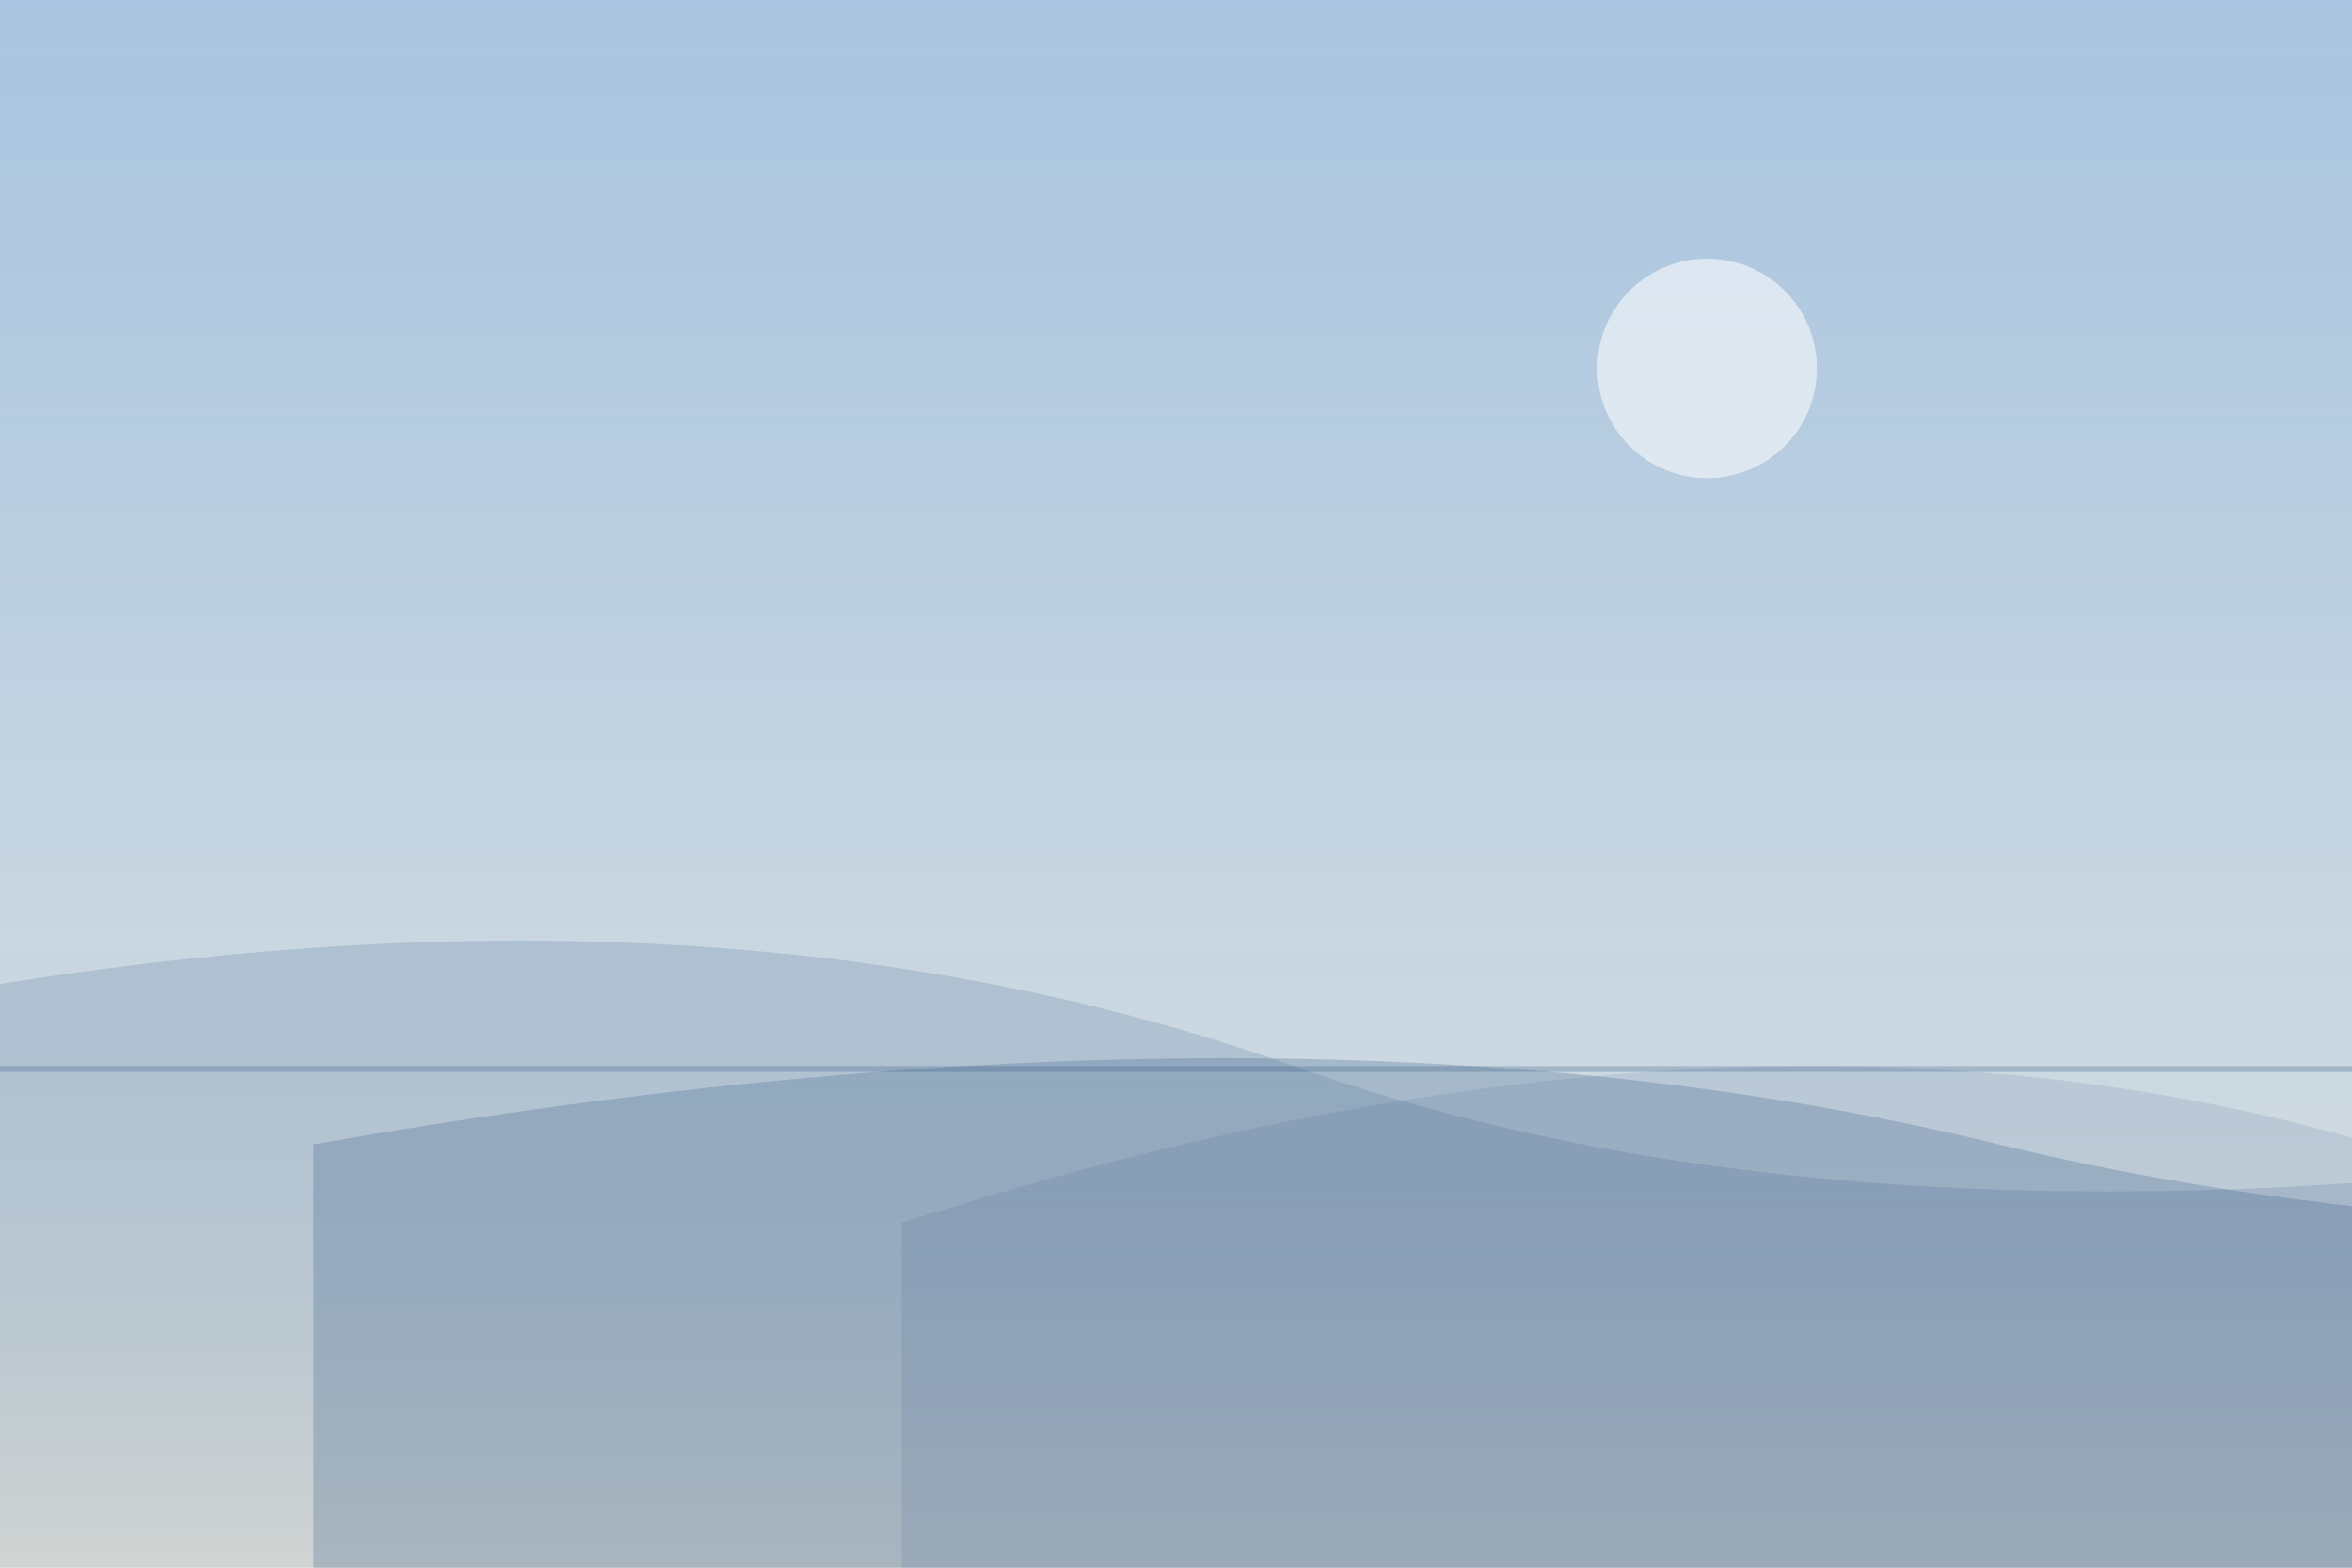
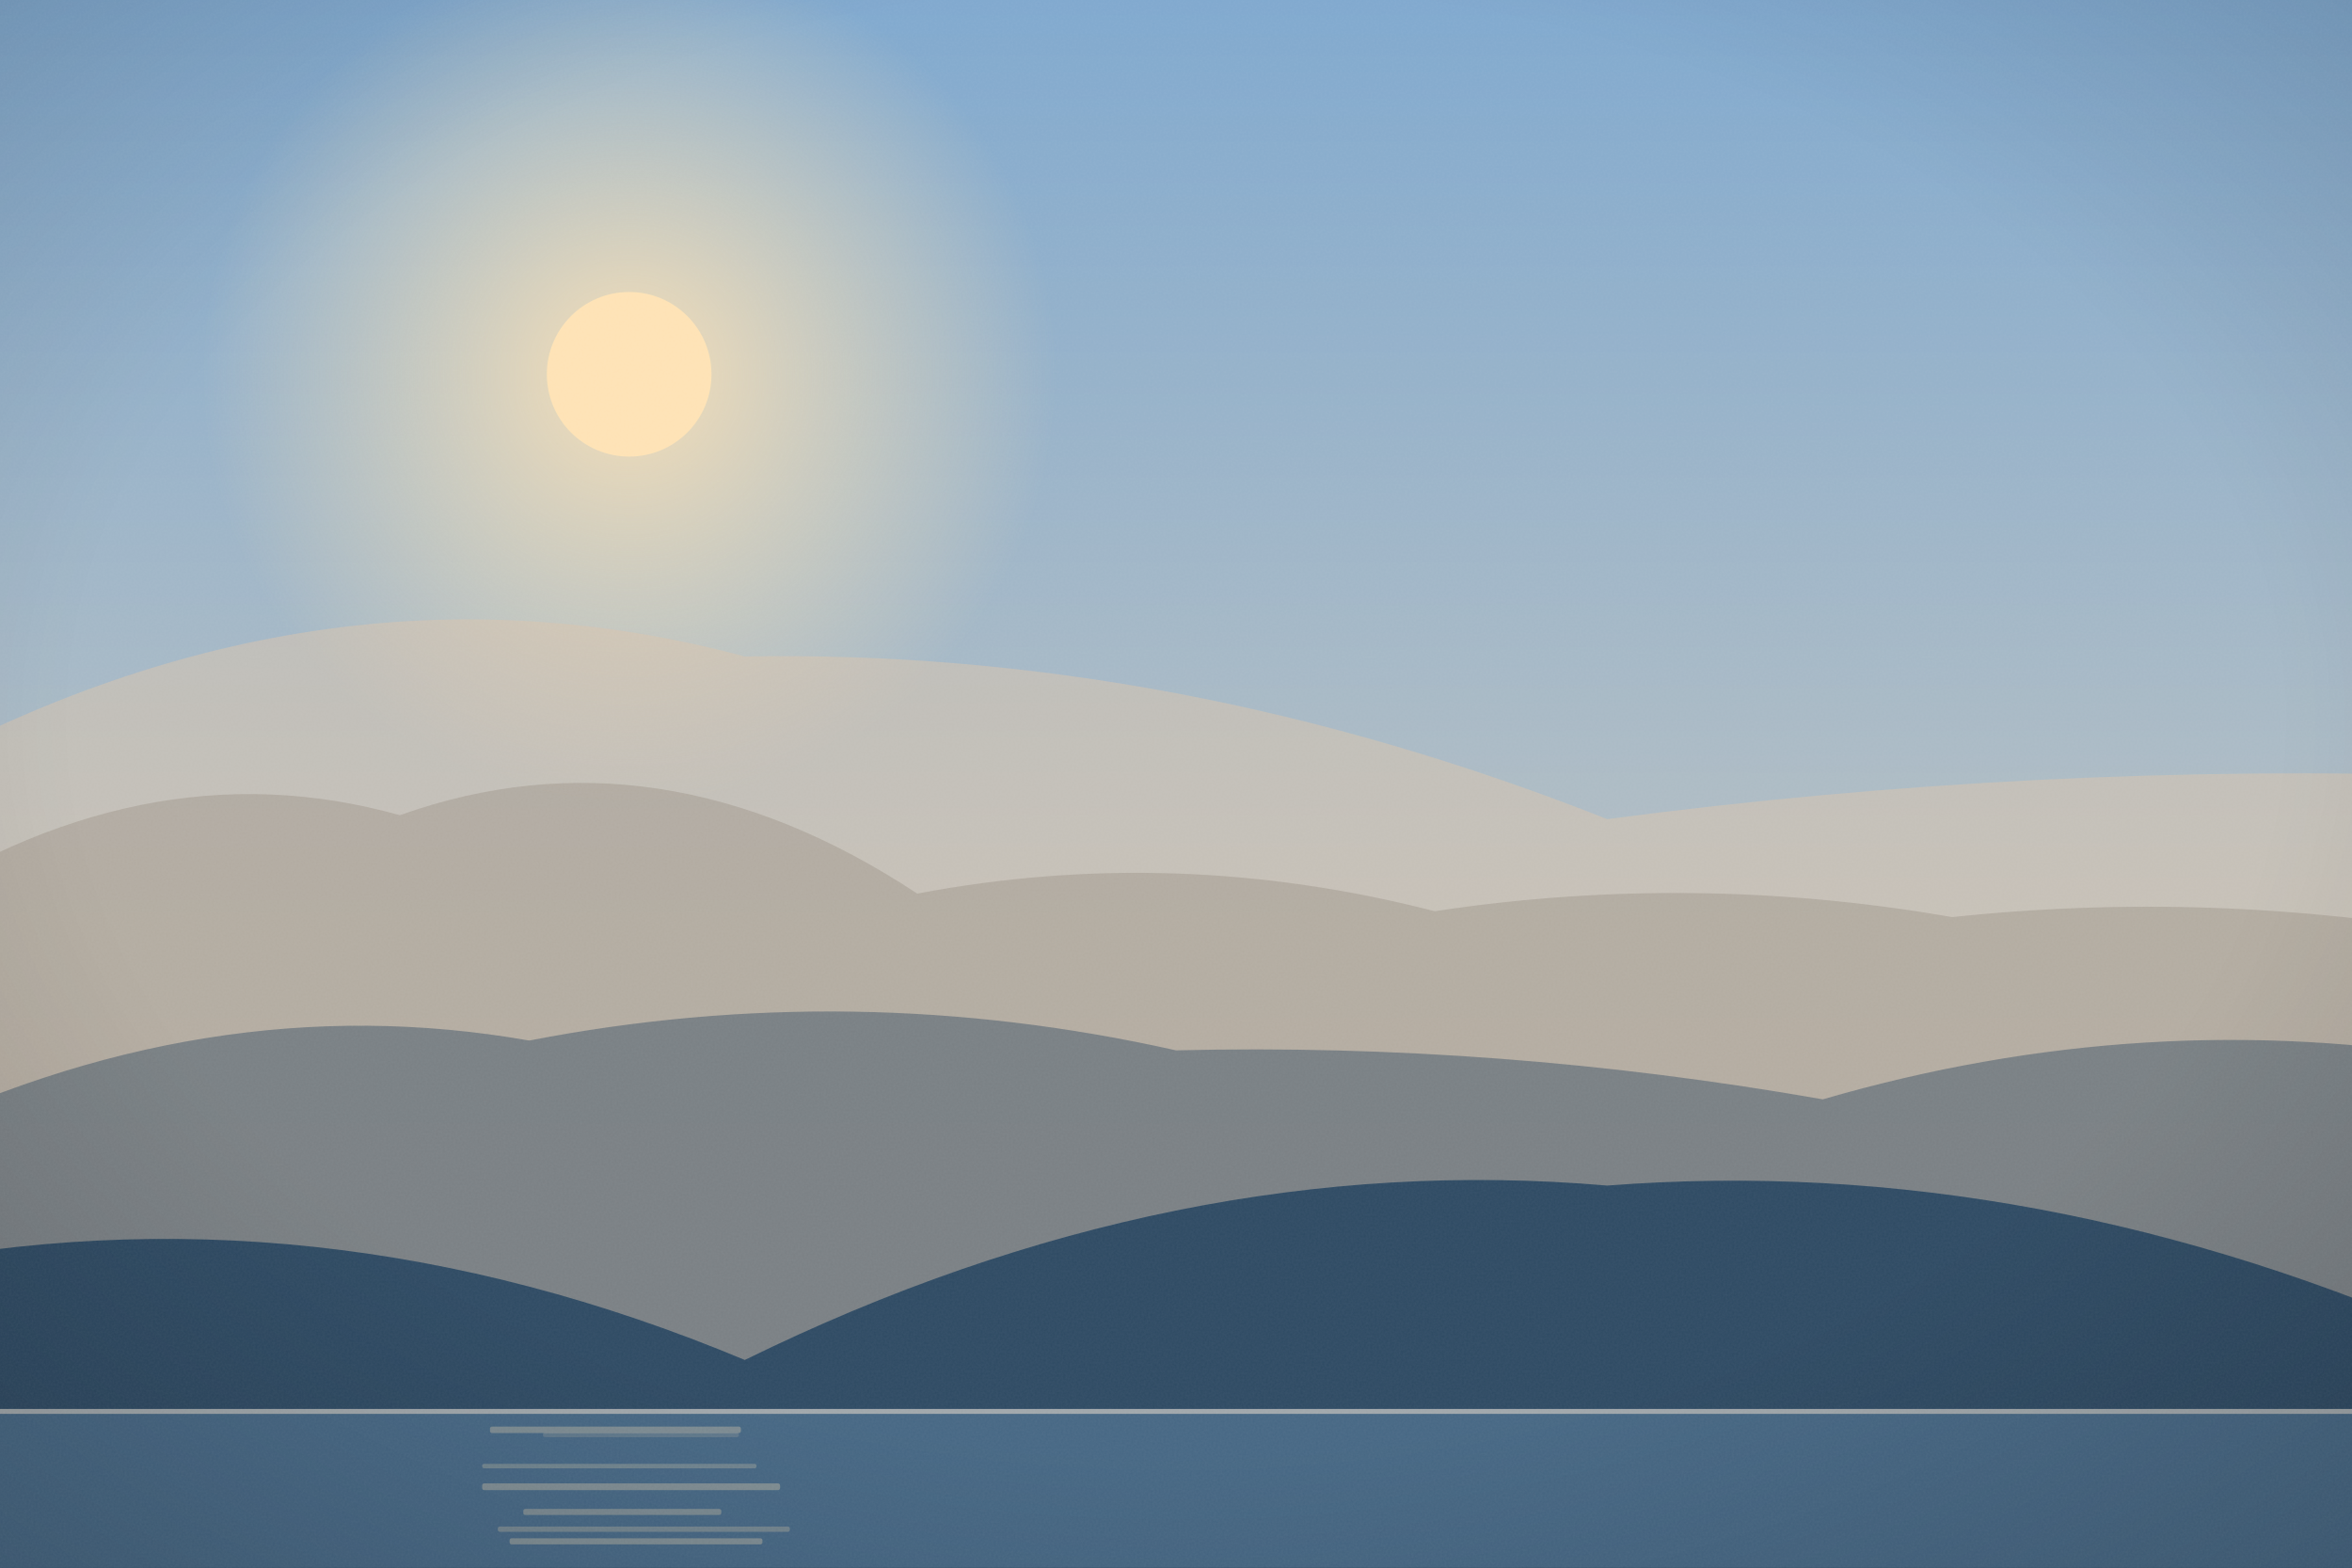
<svg xmlns="http://www.w3.org/2000/svg" viewBox="0 0 1200 800">
  <defs>
-     <linearGradient id="g" x1="0" y1="0" x2="0" y2="1">
-       <stop offset="0" stop-color="#A8C4E0" />
-       <stop offset=".62" stop-color="#A8C4E0" stop-opacity=".55" />
-       <stop offset="1" stop-color="#F2EEE2" />
+     <linearGradient id="sky" x1="0" y1="0" x2="0" y2="1">
+       <stop offset="0" stop-color="#7FA8CE" />
+       <stop offset=".72" stop-color="#C0C3C0" />
+       <stop offset="1" stop-color="#F6D9B4" />
    </linearGradient>
+     <radialGradient id="glow">
+       <stop offset="0" stop-color="#FFE3B4" stop-opacity=".9" />
+       <stop offset="1" stop-color="#FFE3B4" stop-opacity="0" />
+     </radialGradient>
+     <radialGradient id="vig" cx=".5" cy=".46" r=".75">
+       <stop offset=".62" stop-color="#000" stop-opacity="0" />
+       <stop offset="1" stop-color="#000" stop-opacity=".18" />
+     </radialGradient>
+     <filter id="gr">
+       <feTurbulence type="fractalNoise" baseFrequency="0.9" numOctaves="2" stitchTiles="stitch" />
+       <feColorMatrix type="matrix" values="0 0 0 0 1 0 0 0 0 1 0 0 0 0 1 0 0 0 0.05 0" />
+     </filter>
  </defs>
-   <rect width="1200" height="800" fill="#F2EEE2" />
-   <rect width="1200" height="800" fill="url(#g)" />
-   <circle cx="871" cy="188" r="56" fill="#FFFFFF" opacity=".55" />
-   <rect y="544" width="1200" height="3" fill="#3A5E88" opacity=".28" />
-   <path d="M-200 544 Q 300 416 660 544 T 1600 544 V800 H-200 Z" fill="#3A5E88" opacity="0.18" />
-   <path d="M160 584 Q 660 496 1020 584 T 1960 584 V800 H160 Z" fill="#3A5E88" opacity="0.26" />
-   <path d="M460 624 Q 960 464 1320 624 T 2260 624 V800 H460 Z" fill="#3A5E88" opacity="0.13" />
+   <rect width="1200" height="800" fill="url(#sky)" />
+   <circle cx="321" cy="191" r="218" fill="url(#glow)" />
+   <circle cx="321" cy="191" r="42" fill="#FFE3B4" opacity=".95" />
+   <path d="M-60 401 Q160 276 380 335 Q600 331 820 418 Q1040 389 1260 396 V810 H-60 Z" fill="#D9C3AC" opacity="0.50" />
+   <path d="M-60 469 Q72 379 204 416 Q336 369 468 456 Q600 431 732 465 Q864 445 996 468 Q1128 454 1260 477 V810 H-60 Z" fill="#A9A197" opacity="0.67" />
+   <path d="M-60 584 Q105 502 270 531 Q435 499 600 536 Q765 532 930 561 Q1095 513 1260 541 V810 H-60 Z" fill="#6E777E" opacity="0.83" />
+   <path d="M-60 647 Q160 602 380 694 Q600 586 820 605 Q1040 588 1260 687 V810 H-60 Z" fill="#2E4A63" opacity="1.00" />
+   <rect y="719" width="1200" height="81" fill="#4A6B88" opacity=".88" />
+   <rect y="719" width="1200" height="2.5" fill="#FAE8D2" opacity=".5" />
+   <rect x="250" y="728" width="128" height="3.3" rx="1" fill="#FFE3B4" opacity="0.29" />
+   <rect x="277" y="731" width="100" height="2.4" rx="1" fill="#FFE3B4" opacity="0.14" />
+   <rect x="246" y="747" width="140" height="2.3" rx="1" fill="#FFE3B4" opacity="0.23" />
+   <rect x="246" y="757" width="152" height="3.4" rx="1" fill="#FFE3B4" opacity="0.31" />
+   <rect x="267" y="770" width="101" height="3.1" rx="1" fill="#FFE3B4" opacity="0.28" />
+   <rect x="254" y="779" width="149" height="2.7" rx="1" fill="#FFE3B4" opacity="0.24" />
+   <rect x="260" y="785" width="129" height="3.1" rx="1" fill="#FFE3B4" opacity="0.30" />
+   <rect width="1200" height="800" fill="url(#vig)" />
+   <rect width="1200" height="800" filter="url(#gr)" />
</svg>
